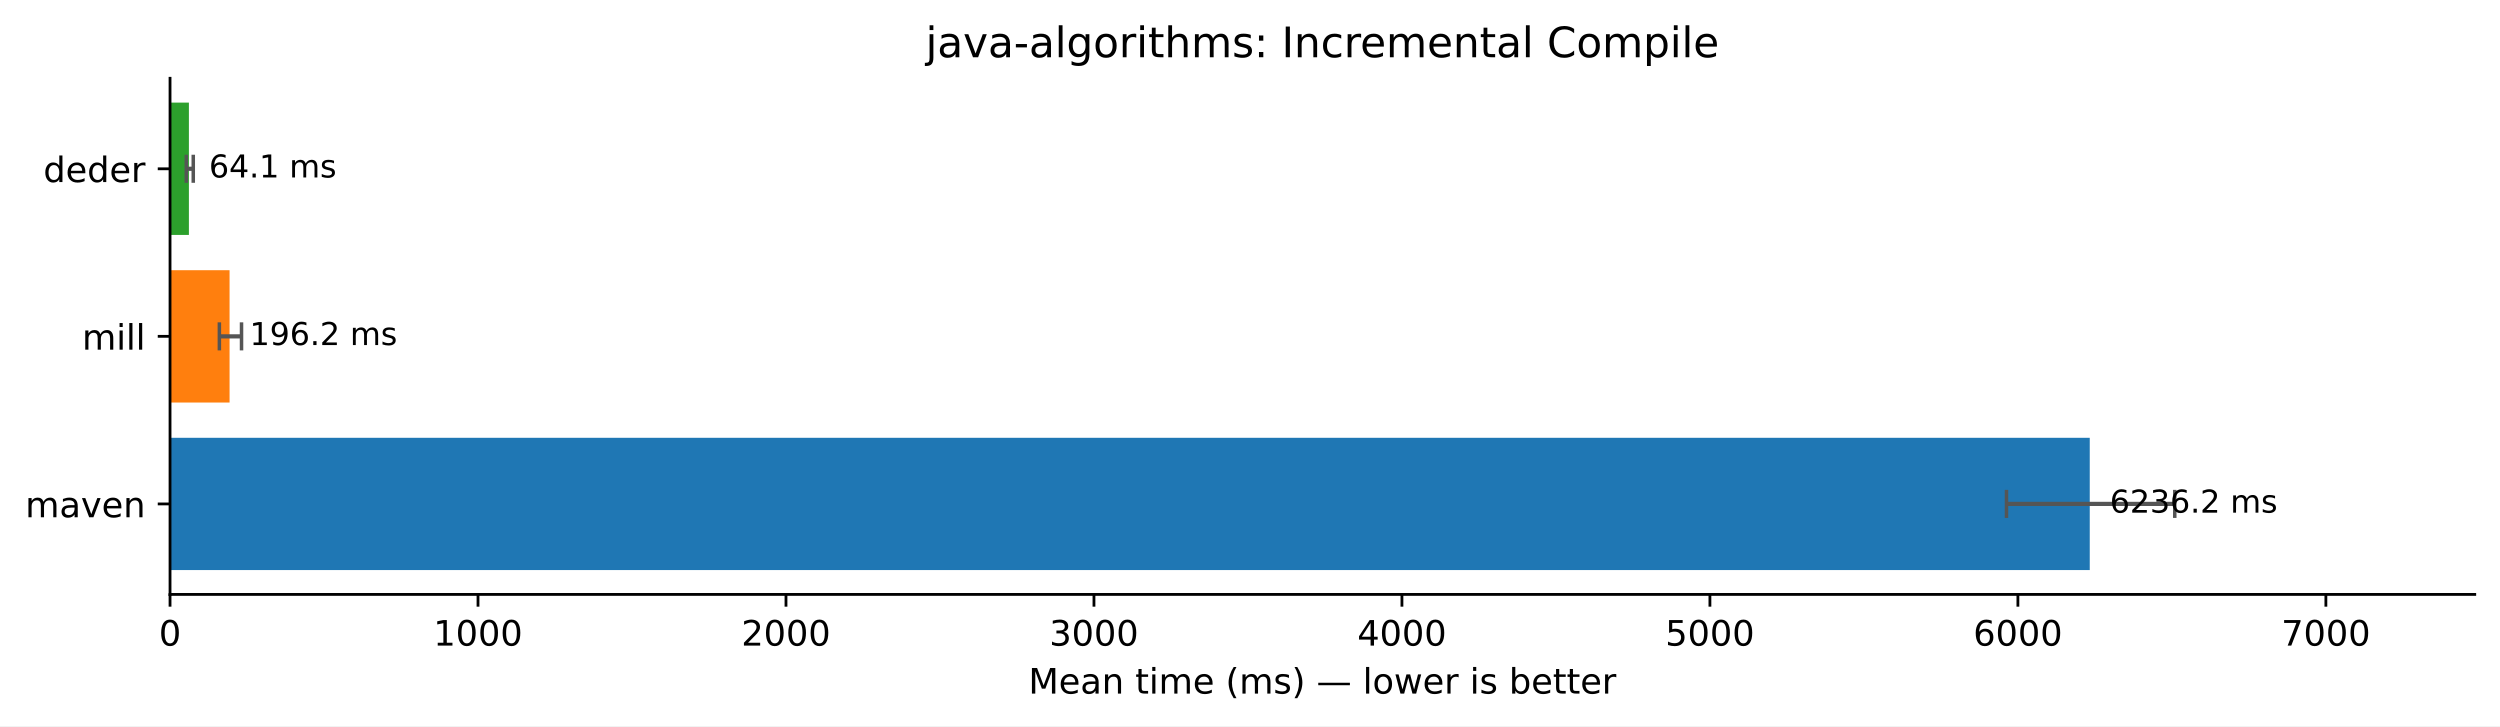
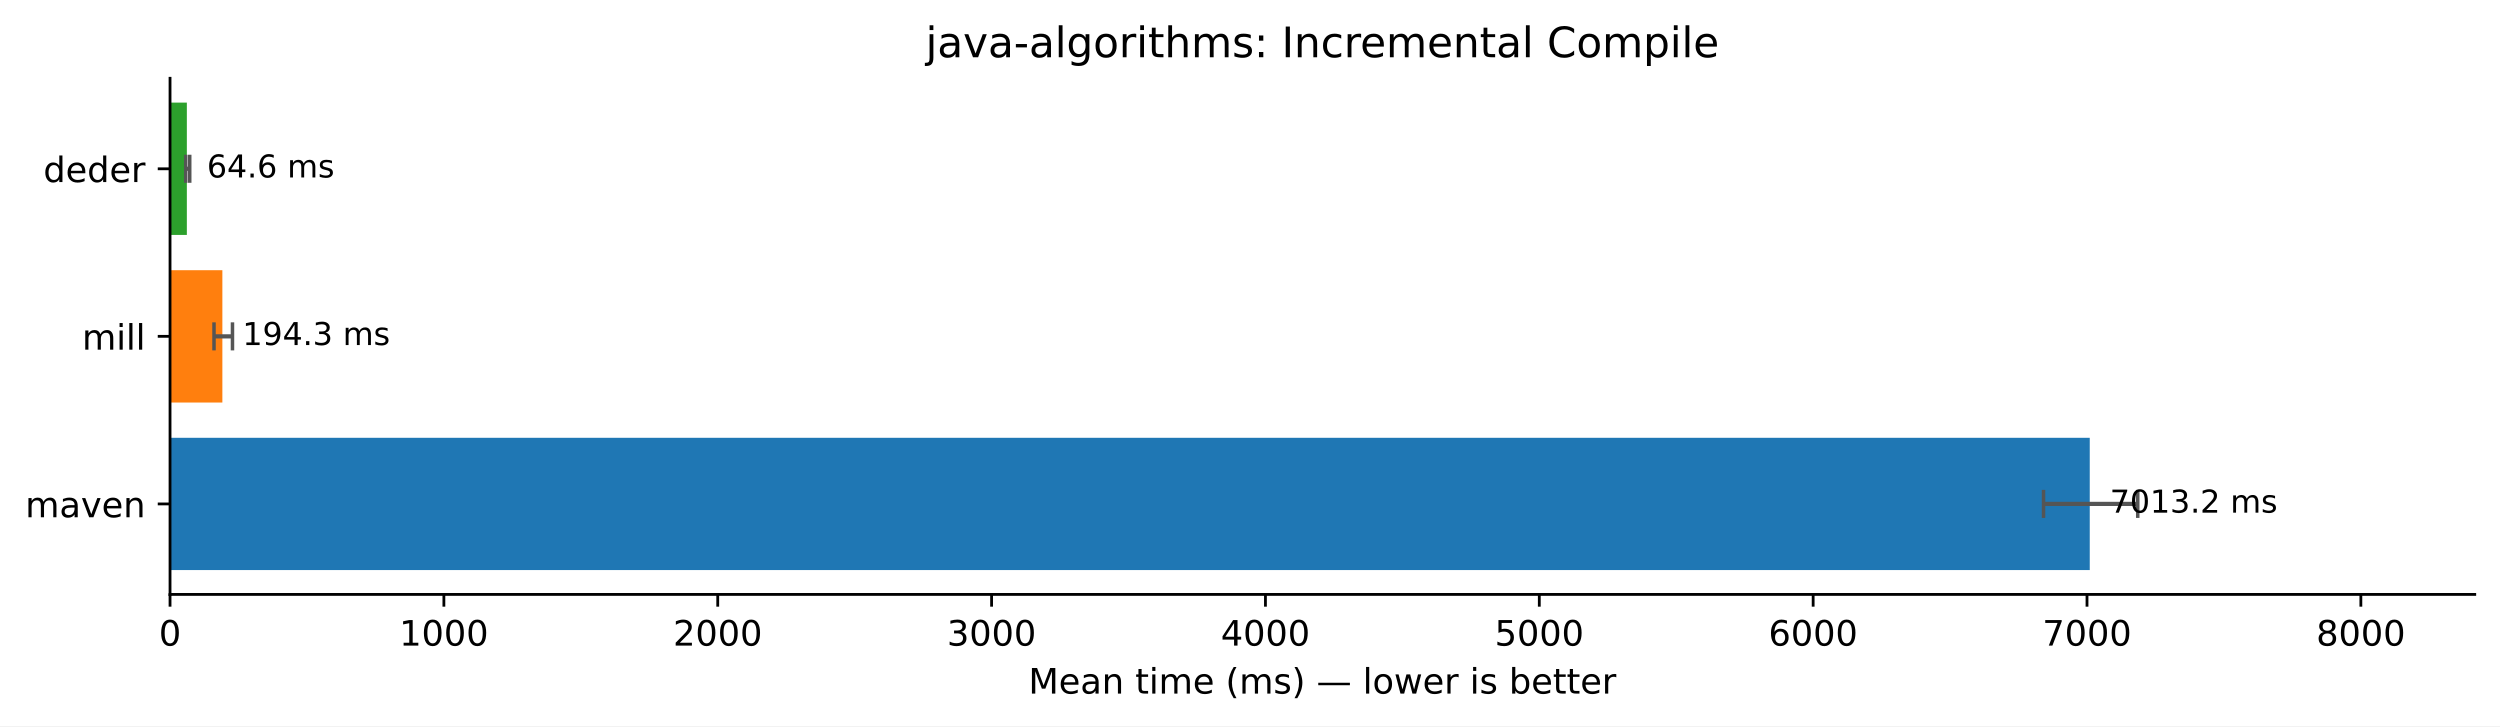
<svg xmlns="http://www.w3.org/2000/svg" xmlns:xlink="http://www.w3.org/1999/xlink" width="712.788pt" height="207.034pt" viewBox="0 0 712.788 207.034" version="1.1">
  <defs>
    <style type="text/css">*{stroke-linejoin: round; stroke-linecap: butt}</style>
  </defs>
  <g id="figure_1">
    <g id="patch_1">
      <path d="M 0 207.034  L 712.788 207.034  L 712.788 0  L 0 0  z " style="fill: #ffffff" />
    </g>
    <g id="axes_1">
      <g id="patch_2">
        <path d="M 48.478 169.478  L 705.588 169.478  L 705.588 22.318  L 48.478 22.318  z " style="fill: #ffffff" />
      </g>
      <g id="patch_3">
-         <path d="M 48.478 162.789  L 596.07 162.789  L 596.07 124.566  L 48.478 124.566  z " clip-path="url(#pac83e98248)" style="fill: #1f77b4; stroke: #ffffff; stroke-width: 0.5; stroke-linejoin: miter" />
+         <path d="M 48.478 162.789  L 596.07 162.789  L 596.07 124.566  L 48.478 124.566  z " clip-path="url(#pad71539d22)" style="fill: #1f77b4; stroke: #ffffff; stroke-width: 0.5; stroke-linejoin: miter" />
      </g>
      <g id="patch_4">
-         <path d="M 48.478 115.01  L 65.703 115.01  L 65.703 76.786  L 48.478 76.786  z " clip-path="url(#pac83e98248)" style="fill: #ff7f0e; stroke: #ffffff; stroke-width: 0.5; stroke-linejoin: miter" />
+         <path d="M 48.478 115.01  L 63.65 115.01  L 63.65 76.786  L 48.478 76.786  z " clip-path="url(#pad71539d22)" style="fill: #ff7f0e; stroke: #ffffff; stroke-width: 0.5; stroke-linejoin: miter" />
      </g>
      <g id="patch_5">
-         <path d="M 48.478 67.231  L 54.108 67.231  L 54.108 29.007  L 48.478 29.007  z " clip-path="url(#pac83e98248)" style="fill: #2ca02c; stroke: #ffffff; stroke-width: 0.5; stroke-linejoin: miter" />
+         <path d="M 48.478 67.231  L 53.525 67.231  L 53.525 29.007  L 48.478 29.007  z " clip-path="url(#pad71539d22)" style="fill: #2ca02c; stroke: #ffffff; stroke-width: 0.5; stroke-linejoin: miter" />
      </g>
      <g id="matplotlib.axis_1">
        <g id="xtick_1">
          <g id="line2d_1">
            <defs>
-               <path id="m8213fb0603" d="M 0 0  L 0 3.5  " style="stroke: #000000; stroke-width: 0.8" />
+               <path id="m8b08ddbd44" d="M 0 0  L 0 3.5  " style="stroke: #000000; stroke-width: 0.8" />
            </defs>
            <g>
-               <use xlink:href="#m8213fb0603" x="48.478" y="169.478" style="stroke: #000000; stroke-width: 0.8" />
+               <use xlink:href="#m8b08ddbd44" x="48.478" y="169.478" style="stroke: #000000; stroke-width: 0.8" />
            </g>
          </g>
          <g id="text_1">
            <g transform="translate(45.29688 184.0766) scale(0.1 -0.1)">
              <defs>
                <path id="DejaVuSans-30" d="M 2034 4250  Q 1547 4250 1301 3770  Q 1056 3291 1056 2328  Q 1056 1369 1301 889  Q 1547 409 2034 409  Q 2525 409 2770 889  Q 3016 1369 3016 2328  Q 3016 3291 2770 3770  Q 2525 4250 2034 4250  z M 2034 4750  Q 2819 4750 3233 4129  Q 3647 3509 3647 2328  Q 3647 1150 3233 529  Q 2819 -91 2034 -91  Q 1250 -91 836 529  Q 422 1150 422 2328  Q 422 3509 836 4129  Q 1250 4750 2034 4750  z " transform="scale(0.015625)" />
              </defs>
              <use xlink:href="#DejaVuSans-30" />
            </g>
          </g>
        </g>
        <g id="xtick_2">
          <g id="line2d_2">
            <g>
-               <use xlink:href="#m8213fb0603" x="136.287" y="169.478" style="stroke: #000000; stroke-width: 0.8" />
+               <use xlink:href="#m8b08ddbd44" x="126.558" y="169.478" style="stroke: #000000; stroke-width: 0.8" />
            </g>
          </g>
          <g id="text_2">
-             <g transform="translate(123.5623 184.0766) scale(0.1 -0.1)">
+             <g transform="translate(113.8329 184.0766) scale(0.1 -0.1)">
              <defs>
                <path id="DejaVuSans-31" d="M 794 531  L 1825 531  L 1825 4091  L 703 3866  L 703 4441  L 1819 4666  L 2450 4666  L 2450 531  L 3481 531  L 3481 0  L 794 0  L 794 531  z " transform="scale(0.015625)" />
              </defs>
              <use xlink:href="#DejaVuSans-31" />
              <use xlink:href="#DejaVuSans-30" transform="translate(63.62305 0)" />
              <use xlink:href="#DejaVuSans-30" transform="translate(127.2461 0)" />
              <use xlink:href="#DejaVuSans-30" transform="translate(190.8691 0)" />
            </g>
          </g>
        </g>
        <g id="xtick_3">
          <g id="line2d_3">
            <g>
-               <use xlink:href="#m8213fb0603" x="224.096" y="169.478" style="stroke: #000000; stroke-width: 0.8" />
+               <use xlink:href="#m8b08ddbd44" x="204.638" y="169.478" style="stroke: #000000; stroke-width: 0.8" />
            </g>
          </g>
          <g id="text_3">
-             <g transform="translate(211.3715 184.0766) scale(0.1 -0.1)">
+             <g transform="translate(191.9127 184.0766) scale(0.1 -0.1)">
              <defs>
                <path id="DejaVuSans-32" d="M 1228 531  L 3431 531  L 3431 0  L 469 0  L 469 531  Q 828 903 1448 1529  Q 2069 2156 2228 2338  Q 2531 2678 2651 2914  Q 2772 3150 2772 3378  Q 2772 3750 2511 3984  Q 2250 4219 1831 4219  Q 1534 4219 1204 4116  Q 875 4013 500 3803  L 500 4441  Q 881 4594 1212 4672  Q 1544 4750 1819 4750  Q 2544 4750 2975 4387  Q 3406 4025 3406 3419  Q 3406 3131 3298 2873  Q 3191 2616 2906 2266  Q 2828 2175 2409 1742  Q 1991 1309 1228 531  z " transform="scale(0.015625)" />
              </defs>
              <use xlink:href="#DejaVuSans-32" />
              <use xlink:href="#DejaVuSans-30" transform="translate(63.62305 0)" />
              <use xlink:href="#DejaVuSans-30" transform="translate(127.2461 0)" />
              <use xlink:href="#DejaVuSans-30" transform="translate(190.8691 0)" />
            </g>
          </g>
        </g>
        <g id="xtick_4">
          <g id="line2d_4">
            <g>
-               <use xlink:href="#m8213fb0603" x="311.906" y="169.478" style="stroke: #000000; stroke-width: 0.8" />
+               <use xlink:href="#m8b08ddbd44" x="282.717" y="169.478" style="stroke: #000000; stroke-width: 0.8" />
            </g>
          </g>
          <g id="text_4">
-             <g transform="translate(299.1807 184.0766) scale(0.1 -0.1)">
+             <g transform="translate(269.9924 184.0766) scale(0.1 -0.1)">
              <defs>
                <path id="DejaVuSans-33" d="M 2597 2516  Q 3050 2419 3304 2112  Q 3559 1806 3559 1356  Q 3559 666 3084 287  Q 2609 -91 1734 -91  Q 1441 -91 1130 -33  Q 819 25 488 141  L 488 750  Q 750 597 1062 519  Q 1375 441 1716 441  Q 2309 441 2620 675  Q 2931 909 2931 1356  Q 2931 1769 2642 2001  Q 2353 2234 1838 2234  L 1294 2234  L 1294 2753  L 1863 2753  Q 2328 2753 2575 2939  Q 2822 3125 2822 3475  Q 2822 3834 2567 4026  Q 2313 4219 1838 4219  Q 1578 4219 1281 4162  Q 984 4106 628 3988  L 628 4550  Q 988 4650 1302 4700  Q 1616 4750 1894 4750  Q 2613 4750 3031 4423  Q 3450 4097 3450 3541  Q 3450 3153 3228 2886  Q 3006 2619 2597 2516  z " transform="scale(0.015625)" />
              </defs>
              <use xlink:href="#DejaVuSans-33" />
              <use xlink:href="#DejaVuSans-30" transform="translate(63.62305 0)" />
              <use xlink:href="#DejaVuSans-30" transform="translate(127.2461 0)" />
              <use xlink:href="#DejaVuSans-30" transform="translate(190.8691 0)" />
            </g>
          </g>
        </g>
        <g id="xtick_5">
          <g id="line2d_5">
            <g>
-               <use xlink:href="#m8213fb0603" x="399.715" y="169.478" style="stroke: #000000; stroke-width: 0.8" />
+               <use xlink:href="#m8b08ddbd44" x="360.797" y="169.478" style="stroke: #000000; stroke-width: 0.8" />
            </g>
          </g>
          <g id="text_5">
-             <g transform="translate(386.9899 184.0766) scale(0.1 -0.1)">
+             <g transform="translate(348.0722 184.0766) scale(0.1 -0.1)">
              <defs>
                <path id="DejaVuSans-34" d="M 2419 4116  L 825 1625  L 2419 1625  L 2419 4116  z M 2253 4666  L 3047 4666  L 3047 1625  L 3713 1625  L 3713 1100  L 3047 1100  L 3047 0  L 2419 0  L 2419 1100  L 313 1100  L 313 1709  L 2253 4666  z " transform="scale(0.015625)" />
              </defs>
              <use xlink:href="#DejaVuSans-34" />
              <use xlink:href="#DejaVuSans-30" transform="translate(63.62305 0)" />
              <use xlink:href="#DejaVuSans-30" transform="translate(127.2461 0)" />
              <use xlink:href="#DejaVuSans-30" transform="translate(190.8691 0)" />
            </g>
          </g>
        </g>
        <g id="xtick_6">
          <g id="line2d_6">
            <g>
-               <use xlink:href="#m8213fb0603" x="487.524" y="169.478" style="stroke: #000000; stroke-width: 0.8" />
+               <use xlink:href="#m8b08ddbd44" x="438.877" y="169.478" style="stroke: #000000; stroke-width: 0.8" />
            </g>
          </g>
          <g id="text_6">
-             <g transform="translate(474.7991 184.0766) scale(0.1 -0.1)">
+             <g transform="translate(426.152 184.0766) scale(0.1 -0.1)">
              <defs>
                <path id="DejaVuSans-35" d="M 691 4666  L 3169 4666  L 3169 4134  L 1269 4134  L 1269 2991  Q 1406 3038 1543 3061  Q 1681 3084 1819 3084  Q 2600 3084 3056 2656  Q 3513 2228 3513 1497  Q 3513 744 3044 326  Q 2575 -91 1722 -91  Q 1428 -91 1123 -41  Q 819 9 494 109  L 494 744  Q 775 591 1075 516  Q 1375 441 1709 441  Q 2250 441 2565 725  Q 2881 1009 2881 1497  Q 2881 1984 2565 2268  Q 2250 2553 1709 2553  Q 1456 2553 1204 2497  Q 953 2441 691 2322  L 691 4666  z " transform="scale(0.015625)" />
              </defs>
              <use xlink:href="#DejaVuSans-35" />
              <use xlink:href="#DejaVuSans-30" transform="translate(63.62305 0)" />
              <use xlink:href="#DejaVuSans-30" transform="translate(127.2461 0)" />
              <use xlink:href="#DejaVuSans-30" transform="translate(190.8691 0)" />
            </g>
          </g>
        </g>
        <g id="xtick_7">
          <g id="line2d_7">
            <g>
-               <use xlink:href="#m8213fb0603" x="575.333" y="169.478" style="stroke: #000000; stroke-width: 0.8" />
+               <use xlink:href="#m8b08ddbd44" x="516.957" y="169.478" style="stroke: #000000; stroke-width: 0.8" />
            </g>
          </g>
          <g id="text_7">
-             <g transform="translate(562.6082 184.0766) scale(0.1 -0.1)">
+             <g transform="translate(504.2317 184.0766) scale(0.1 -0.1)">
              <defs>
                <path id="DejaVuSans-36" d="M 2113 2584  Q 1688 2584 1439 2293  Q 1191 2003 1191 1497  Q 1191 994 1439 701  Q 1688 409 2113 409  Q 2538 409 2786 701  Q 3034 994 3034 1497  Q 3034 2003 2786 2293  Q 2538 2584 2113 2584  z M 3366 4563  L 3366 3988  Q 3128 4100 2886 4159  Q 2644 4219 2406 4219  Q 1781 4219 1451 3797  Q 1122 3375 1075 2522  Q 1259 2794 1537 2939  Q 1816 3084 2150 3084  Q 2853 3084 3261 2657  Q 3669 2231 3669 1497  Q 3669 778 3244 343  Q 2819 -91 2113 -91  Q 1303 -91 875 529  Q 447 1150 447 2328  Q 447 3434 972 4092  Q 1497 4750 2381 4750  Q 2619 4750 2861 4703  Q 3103 4656 3366 4563  z " transform="scale(0.015625)" />
              </defs>
              <use xlink:href="#DejaVuSans-36" />
              <use xlink:href="#DejaVuSans-30" transform="translate(63.62305 0)" />
              <use xlink:href="#DejaVuSans-30" transform="translate(127.2461 0)" />
              <use xlink:href="#DejaVuSans-30" transform="translate(190.8691 0)" />
            </g>
          </g>
        </g>
        <g id="xtick_8">
          <g id="line2d_8">
            <g>
-               <use xlink:href="#m8213fb0603" x="663.142" y="169.478" style="stroke: #000000; stroke-width: 0.8" />
+               <use xlink:href="#m8b08ddbd44" x="595.036" y="169.478" style="stroke: #000000; stroke-width: 0.8" />
            </g>
          </g>
          <g id="text_8">
-             <g transform="translate(650.4174 184.0766) scale(0.1 -0.1)">
+             <g transform="translate(582.3115 184.0766) scale(0.1 -0.1)">
              <defs>
                <path id="DejaVuSans-37" d="M 525 4666  L 3525 4666  L 3525 4397  L 1831 0  L 1172 0  L 2766 4134  L 525 4134  L 525 4666  z " transform="scale(0.015625)" />
              </defs>
              <use xlink:href="#DejaVuSans-37" />
              <use xlink:href="#DejaVuSans-30" transform="translate(63.62305 0)" />
              <use xlink:href="#DejaVuSans-30" transform="translate(127.2461 0)" />
              <use xlink:href="#DejaVuSans-30" transform="translate(190.8691 0)" />
            </g>
          </g>
        </g>
-         <g id="text_9">
+         <g id="xtick_9">
+           <g id="line2d_9">
+             <g>
+               <use xlink:href="#m8b08ddbd44" x="673.116" y="169.478" style="stroke: #000000; stroke-width: 0.8" />
+             </g>
+           </g>
+           <g id="text_9">
+             <g transform="translate(660.3913 184.0766) scale(0.1 -0.1)">
+               <defs>
+                 <path id="DejaVuSans-38" d="M 2034 2216  Q 1584 2216 1326 1975  Q 1069 1734 1069 1313  Q 1069 891 1326 650  Q 1584 409 2034 409  Q 2484 409 2743 651  Q 3003 894 3003 1313  Q 3003 1734 2745 1975  Q 2488 2216 2034 2216  z M 1403 2484  Q 997 2584 770 2862  Q 544 3141 544 3541  Q 544 4100 942 4425  Q 1341 4750 2034 4750  Q 2731 4750 3128 4425  Q 3525 4100 3525 3541  Q 3525 3141 3298 2862  Q 3072 2584 2669 2484  Q 3125 2378 3379 2068  Q 3634 1759 3634 1313  Q 3634 634 3220 271  Q 2806 -91 2034 -91  Q 1263 -91 848 271  Q 434 634 434 1313  Q 434 1759 690 2068  Q 947 2378 1403 2484  z M 1172 3481  Q 1172 3119 1398 2916  Q 1625 2713 2034 2713  Q 2441 2713 2670 2916  Q 2900 3119 2900 3481  Q 2900 3844 2670 4047  Q 2441 4250 2034 4250  Q 1625 4250 1398 4047  Q 1172 3844 1172 3481  z " transform="scale(0.015625)" />
+               </defs>
+               <use xlink:href="#DejaVuSans-38" />
+               <use xlink:href="#DejaVuSans-30" transform="translate(63.62305 0)" />
+               <use xlink:href="#DejaVuSans-30" transform="translate(127.2461 0)" />
+               <use xlink:href="#DejaVuSans-30" transform="translate(190.8691 0)" />
+             </g>
+           </g>
+         </g>
+         <g id="text_10">
          <g transform="translate(293.2362 197.7547) scale(0.1 -0.1)">
            <defs>
              <path id="DejaVuSans-4d" d="M 628 4666  L 1569 4666  L 2759 1491  L 3956 4666  L 4897 4666  L 4897 0  L 4281 0  L 4281 4097  L 3078 897  L 2444 897  L 1241 4097  L 1241 0  L 628 0  L 628 4666  z " transform="scale(0.015625)" />
              <path id="DejaVuSans-65" d="M 3597 1894  L 3597 1613  L 953 1613  Q 991 1019 1311 708  Q 1631 397 2203 397  Q 2534 397 2845 478  Q 3156 559 3463 722  L 3463 178  Q 3153 47 2828 -22  Q 2503 -91 2169 -91  Q 1331 -91 842 396  Q 353 884 353 1716  Q 353 2575 817 3079  Q 1281 3584 2069 3584  Q 2775 3584 3186 3129  Q 3597 2675 3597 1894  z M 3022 2063  Q 3016 2534 2758 2815  Q 2500 3097 2075 3097  Q 1594 3097 1305 2825  Q 1016 2553 972 2059  L 3022 2063  z " transform="scale(0.015625)" />
              <path id="DejaVuSans-61" d="M 2194 1759  Q 1497 1759 1228 1600  Q 959 1441 959 1056  Q 959 750 1161 570  Q 1363 391 1709 391  Q 2188 391 2477 730  Q 2766 1069 2766 1631  L 2766 1759  L 2194 1759  z M 3341 1997  L 3341 0  L 2766 0  L 2766 531  Q 2569 213 2275 61  Q 1981 -91 1556 -91  Q 1019 -91 701 211  Q 384 513 384 1019  Q 384 1609 779 1909  Q 1175 2209 1959 2209  L 2766 2209  L 2766 2266  Q 2766 2663 2505 2880  Q 2244 3097 1772 3097  Q 1472 3097 1187 3025  Q 903 2953 641 2809  L 641 3341  Q 956 3463 1253 3523  Q 1550 3584 1831 3584  Q 2591 3584 2966 3190  Q 3341 2797 3341 1997  z " transform="scale(0.015625)" />
              <path id="DejaVuSans-6e" d="M 3513 2113  L 3513 0  L 2938 0  L 2938 2094  Q 2938 2591 2744 2837  Q 2550 3084 2163 3084  Q 1697 3084 1428 2787  Q 1159 2491 1159 1978  L 1159 0  L 581 0  L 581 3500  L 1159 3500  L 1159 2956  Q 1366 3272 1645 3428  Q 1925 3584 2291 3584  Q 2894 3584 3203 3211  Q 3513 2838 3513 2113  z " transform="scale(0.015625)" />
              <path id="DejaVuSans-20" transform="scale(0.015625)" />
              <path id="DejaVuSans-74" d="M 1172 4494  L 1172 3500  L 2356 3500  L 2356 3053  L 1172 3053  L 1172 1153  Q 1172 725 1289 603  Q 1406 481 1766 481  L 2356 481  L 2356 0  L 1766 0  Q 1100 0 847 248  Q 594 497 594 1153  L 594 3053  L 172 3053  L 172 3500  L 594 3500  L 594 4494  L 1172 4494  z " transform="scale(0.015625)" />
              <path id="DejaVuSans-69" d="M 603 3500  L 1178 3500  L 1178 0  L 603 0  L 603 3500  z M 603 4863  L 1178 4863  L 1178 4134  L 603 4134  L 603 4863  z " transform="scale(0.015625)" />
              <path id="DejaVuSans-6d" d="M 3328 2828  Q 3544 3216 3844 3400  Q 4144 3584 4550 3584  Q 5097 3584 5394 3201  Q 5691 2819 5691 2113  L 5691 0  L 5113 0  L 5113 2094  Q 5113 2597 4934 2840  Q 4756 3084 4391 3084  Q 3944 3084 3684 2787  Q 3425 2491 3425 1978  L 3425 0  L 2847 0  L 2847 2094  Q 2847 2600 2669 2842  Q 2491 3084 2119 3084  Q 1678 3084 1418 2786  Q 1159 2488 1159 1978  L 1159 0  L 581 0  L 581 3500  L 1159 3500  L 1159 2956  Q 1356 3278 1631 3431  Q 1906 3584 2284 3584  Q 2666 3584 2933 3390  Q 3200 3197 3328 2828  z " transform="scale(0.015625)" />
              <path id="DejaVuSans-28" d="M 1984 4856  Q 1566 4138 1362 3434  Q 1159 2731 1159 2009  Q 1159 1288 1364 580  Q 1569 -128 1984 -844  L 1484 -844  Q 1016 -109 783 600  Q 550 1309 550 2009  Q 550 2706 781 3412  Q 1013 4119 1484 4856  L 1984 4856  z " transform="scale(0.015625)" />
              <path id="DejaVuSans-73" d="M 2834 3397  L 2834 2853  Q 2591 2978 2328 3040  Q 2066 3103 1784 3103  Q 1356 3103 1142 2972  Q 928 2841 928 2578  Q 928 2378 1081 2264  Q 1234 2150 1697 2047  L 1894 2003  Q 2506 1872 2764 1633  Q 3022 1394 3022 966  Q 3022 478 2636 193  Q 2250 -91 1575 -91  Q 1294 -91 989 -36  Q 684 19 347 128  L 347 722  Q 666 556 975 473  Q 1284 391 1588 391  Q 1994 391 2212 530  Q 2431 669 2431 922  Q 2431 1156 2273 1281  Q 2116 1406 1581 1522  L 1381 1569  Q 847 1681 609 1914  Q 372 2147 372 2553  Q 372 3047 722 3315  Q 1072 3584 1716 3584  Q 2034 3584 2315 3537  Q 2597 3491 2834 3397  z " transform="scale(0.015625)" />
              <path id="DejaVuSans-29" d="M 513 4856  L 1013 4856  Q 1481 4119 1714 3412  Q 1947 2706 1947 2009  Q 1947 1309 1714 600  Q 1481 -109 1013 -844  L 513 -844  Q 928 -128 1133 580  Q 1338 1288 1338 2009  Q 1338 2731 1133 3434  Q 928 4138 513 4856  z " transform="scale(0.015625)" />
              <path id="DejaVuSans-2014" d="M 313 1978  L 6088 1978  L 6088 1528  L 313 1528  L 313 1978  z " transform="scale(0.015625)" />
              <path id="DejaVuSans-6c" d="M 603 4863  L 1178 4863  L 1178 0  L 603 0  L 603 4863  z " transform="scale(0.015625)" />
              <path id="DejaVuSans-6f" d="M 1959 3097  Q 1497 3097 1228 2736  Q 959 2375 959 1747  Q 959 1119 1226 758  Q 1494 397 1959 397  Q 2419 397 2687 759  Q 2956 1122 2956 1747  Q 2956 2369 2687 2733  Q 2419 3097 1959 3097  z M 1959 3584  Q 2709 3584 3137 3096  Q 3566 2609 3566 1747  Q 3566 888 3137 398  Q 2709 -91 1959 -91  Q 1206 -91 779 398  Q 353 888 353 1747  Q 353 2609 779 3096  Q 1206 3584 1959 3584  z " transform="scale(0.015625)" />
              <path id="DejaVuSans-77" d="M 269 3500  L 844 3500  L 1563 769  L 2278 3500  L 2956 3500  L 3675 769  L 4391 3500  L 4966 3500  L 4050 0  L 3372 0  L 2619 2869  L 1863 0  L 1184 0  L 269 3500  z " transform="scale(0.015625)" />
              <path id="DejaVuSans-72" d="M 2631 2963  Q 2534 3019 2420 3045  Q 2306 3072 2169 3072  Q 1681 3072 1420 2755  Q 1159 2438 1159 1844  L 1159 0  L 581 0  L 581 3500  L 1159 3500  L 1159 2956  Q 1341 3275 1631 3429  Q 1922 3584 2338 3584  Q 2397 3584 2469 3576  Q 2541 3569 2628 3553  L 2631 2963  z " transform="scale(0.015625)" />
              <path id="DejaVuSans-62" d="M 3116 1747  Q 3116 2381 2855 2742  Q 2594 3103 2138 3103  Q 1681 3103 1420 2742  Q 1159 2381 1159 1747  Q 1159 1113 1420 752  Q 1681 391 2138 391  Q 2594 391 2855 752  Q 3116 1113 3116 1747  z M 1159 2969  Q 1341 3281 1617 3432  Q 1894 3584 2278 3584  Q 2916 3584 3314 3078  Q 3713 2572 3713 1747  Q 3713 922 3314 415  Q 2916 -91 2278 -91  Q 1894 -91 1617 61  Q 1341 213 1159 525  L 1159 0  L 581 0  L 581 4863  L 1159 4863  L 1159 2969  z " transform="scale(0.015625)" />
            </defs>
            <use xlink:href="#DejaVuSans-4d" />
            <use xlink:href="#DejaVuSans-65" transform="translate(86.2793 0)" />
            <use xlink:href="#DejaVuSans-61" transform="translate(147.8027 0)" />
            <use xlink:href="#DejaVuSans-6e" transform="translate(209.082 0)" />
            <use xlink:href="#DejaVuSans-20" transform="translate(272.4609 0)" />
            <use xlink:href="#DejaVuSans-74" transform="translate(304.248 0)" />
            <use xlink:href="#DejaVuSans-69" transform="translate(343.457 0)" />
            <use xlink:href="#DejaVuSans-6d" transform="translate(371.2402 0)" />
            <use xlink:href="#DejaVuSans-65" transform="translate(468.6523 0)" />
            <use xlink:href="#DejaVuSans-20" transform="translate(530.1758 0)" />
            <use xlink:href="#DejaVuSans-28" transform="translate(561.9629 0)" />
            <use xlink:href="#DejaVuSans-6d" transform="translate(600.9766 0)" />
            <use xlink:href="#DejaVuSans-73" transform="translate(698.3887 0)" />
            <use xlink:href="#DejaVuSans-29" transform="translate(750.4883 0)" />
            <use xlink:href="#DejaVuSans-20" transform="translate(789.502 0)" />
            <use xlink:href="#DejaVuSans-2014" transform="translate(821.2891 0)" />
            <use xlink:href="#DejaVuSans-20" transform="translate(921.2891 0)" />
            <use xlink:href="#DejaVuSans-6c" transform="translate(953.0762 0)" />
            <use xlink:href="#DejaVuSans-6f" transform="translate(980.8594 0)" />
            <use xlink:href="#DejaVuSans-77" transform="translate(1042.041 0)" />
            <use xlink:href="#DejaVuSans-65" transform="translate(1123.828 0)" />
            <use xlink:href="#DejaVuSans-72" transform="translate(1185.352 0)" />
            <use xlink:href="#DejaVuSans-20" transform="translate(1226.465 0)" />
            <use xlink:href="#DejaVuSans-69" transform="translate(1258.252 0)" />
            <use xlink:href="#DejaVuSans-73" transform="translate(1286.035 0)" />
            <use xlink:href="#DejaVuSans-20" transform="translate(1338.135 0)" />
            <use xlink:href="#DejaVuSans-62" transform="translate(1369.922 0)" />
            <use xlink:href="#DejaVuSans-65" transform="translate(1433.398 0)" />
            <use xlink:href="#DejaVuSans-74" transform="translate(1494.922 0)" />
            <use xlink:href="#DejaVuSans-74" transform="translate(1534.131 0)" />
            <use xlink:href="#DejaVuSans-65" transform="translate(1573.34 0)" />
            <use xlink:href="#DejaVuSans-72" transform="translate(1634.863 0)" />
          </g>
        </g>
      </g>
      <g id="matplotlib.axis_2">
        <g id="ytick_1">
-           <g id="line2d_9">
+           <g id="line2d_10">
            <defs>
-               <path id="mc5c1a34828" d="M 0 0  L -3.5 0  " style="stroke: #000000; stroke-width: 0.8" />
+               <path id="m2e124b69b0" d="M 0 0  L -3.5 0  " style="stroke: #000000; stroke-width: 0.8" />
            </defs>
            <g>
-               <use xlink:href="#mc5c1a34828" x="48.478" y="143.677" style="stroke: #000000; stroke-width: 0.8" />
-             </g>
-           </g>
-           <g id="text_10">
+               <use xlink:href="#m2e124b69b0" x="48.478" y="143.677" style="stroke: #000000; stroke-width: 0.8" />
+             </g>
+           </g>
+           <g id="text_11">
            <g transform="translate(7.2 147.4766) scale(0.1 -0.1)">
              <defs>
                <path id="DejaVuSans-76" d="M 191 3500  L 800 3500  L 1894 563  L 2988 3500  L 3597 3500  L 2284 0  L 1503 0  L 191 3500  z " transform="scale(0.015625)" />
              </defs>
              <use xlink:href="#DejaVuSans-6d" />
              <use xlink:href="#DejaVuSans-61" transform="translate(97.41211 0)" />
              <use xlink:href="#DejaVuSans-76" transform="translate(158.6914 0)" />
              <use xlink:href="#DejaVuSans-65" transform="translate(217.8711 0)" />
              <use xlink:href="#DejaVuSans-6e" transform="translate(279.3945 0)" />
            </g>
          </g>
        </g>
        <g id="ytick_2">
-           <g id="line2d_10">
-             <g>
-               <use xlink:href="#mc5c1a34828" x="48.478" y="95.898" style="stroke: #000000; stroke-width: 0.8" />
-             </g>
-           </g>
-           <g id="text_11">
+           <g id="line2d_11">
+             <g>
+               <use xlink:href="#m2e124b69b0" x="48.478" y="95.898" style="stroke: #000000; stroke-width: 0.8" />
+             </g>
+           </g>
+           <g id="text_12">
            <g transform="translate(23.40312 99.69734) scale(0.1 -0.1)">
              <use xlink:href="#DejaVuSans-6d" />
              <use xlink:href="#DejaVuSans-69" transform="translate(97.41211 0)" />
              <use xlink:href="#DejaVuSans-6c" transform="translate(125.1953 0)" />
              <use xlink:href="#DejaVuSans-6c" transform="translate(152.9785 0)" />
            </g>
          </g>
        </g>
        <g id="ytick_3">
-           <g id="line2d_11">
-             <g>
-               <use xlink:href="#mc5c1a34828" x="48.478" y="48.119" style="stroke: #000000; stroke-width: 0.8" />
-             </g>
-           </g>
-           <g id="text_12">
+           <g id="line2d_12">
+             <g>
+               <use xlink:href="#m2e124b69b0" x="48.478" y="48.119" style="stroke: #000000; stroke-width: 0.8" />
+             </g>
+           </g>
+           <g id="text_13">
            <g transform="translate(12.36406 51.91812) scale(0.1 -0.1)">
              <defs>
                <path id="DejaVuSans-64" d="M 2906 2969  L 2906 4863  L 3481 4863  L 3481 0  L 2906 0  L 2906 525  Q 2725 213 2448 61  Q 2172 -91 1784 -91  Q 1150 -91 751 415  Q 353 922 353 1747  Q 353 2572 751 3078  Q 1150 3584 1784 3584  Q 2172 3584 2448 3432  Q 2725 3281 2906 2969  z M 947 1747  Q 947 1113 1208 752  Q 1469 391 1925 391  Q 2381 391 2643 752  Q 2906 1113 2906 1747  Q 2906 2381 2643 2742  Q 2381 3103 1925 3103  Q 1469 3103 1208 2742  Q 947 2381 947 1747  z " transform="scale(0.015625)" />
              </defs>
              <use xlink:href="#DejaVuSans-64" />
              <use xlink:href="#DejaVuSans-65" transform="translate(63.47656 0)" />
              <use xlink:href="#DejaVuSans-64" transform="translate(125 0)" />
              <use xlink:href="#DejaVuSans-65" transform="translate(188.4766 0)" />
              <use xlink:href="#DejaVuSans-72" transform="translate(250 0)" />
            </g>
          </g>
        </g>
      </g>
      <g id="LineCollection_1">
-         <path d="M 572.082 143.677  L 620.057 143.677  " clip-path="url(#pac83e98248)" style="fill: none; stroke: #555555; stroke-width: 1.2" />
-         <path d="M 62.545 95.898  L 68.861 95.898  " clip-path="url(#pac83e98248)" style="fill: none; stroke: #555555; stroke-width: 1.2" />
-         <path d="M 53.114 48.119  L 55.103 48.119  " clip-path="url(#pac83e98248)" style="fill: none; stroke: #555555; stroke-width: 1.2" />
-       </g>
-       <g id="line2d_12">
+         <path d="M 582.638 143.677  L 609.502 143.677  " clip-path="url(#pad71539d22)" style="fill: none; stroke: #555555; stroke-width: 1.2" />
+         <path d="M 61.016 95.898  L 66.283 95.898  " clip-path="url(#pad71539d22)" style="fill: none; stroke: #555555; stroke-width: 1.2" />
+         <path d="M 52.957 48.119  L 54.093 48.119  " clip-path="url(#pad71539d22)" style="fill: none; stroke: #555555; stroke-width: 1.2" />
+       </g>
+       <g id="line2d_13">
        <defs>
-           <path id="m90cc3d2e93" d="M 0 4  L 0 -4  " style="stroke: #555555" />
+           <path id="mf381b6d615" d="M 0 4  L 0 -4  " style="stroke: #555555" />
        </defs>
-         <g clip-path="url(#pac83e98248)">
-           <use xlink:href="#m90cc3d2e93" x="572.082" y="143.677" style="fill: #1f77b4; stroke: #555555" />
-           <use xlink:href="#m90cc3d2e93" x="62.545" y="95.898" style="fill: #1f77b4; stroke: #555555" />
-           <use xlink:href="#m90cc3d2e93" x="53.114" y="48.119" style="fill: #1f77b4; stroke: #555555" />
-         </g>
-       </g>
-       <g id="line2d_13">
-         <g clip-path="url(#pac83e98248)">
-           <use xlink:href="#m90cc3d2e93" x="620.057" y="143.677" style="fill: #1f77b4; stroke: #555555" />
-           <use xlink:href="#m90cc3d2e93" x="68.861" y="95.898" style="fill: #1f77b4; stroke: #555555" />
-           <use xlink:href="#m90cc3d2e93" x="55.103" y="48.119" style="fill: #1f77b4; stroke: #555555" />
+         <g clip-path="url(#pad71539d22)">
+           <use xlink:href="#mf381b6d615" x="582.638" y="143.677" style="fill: #1f77b4; stroke: #555555" />
+           <use xlink:href="#mf381b6d615" x="61.016" y="95.898" style="fill: #1f77b4; stroke: #555555" />
+           <use xlink:href="#mf381b6d615" x="52.957" y="48.119" style="fill: #1f77b4; stroke: #555555" />
+         </g>
+       </g>
+       <g id="line2d_14">
+         <g clip-path="url(#pad71539d22)">
+           <use xlink:href="#mf381b6d615" x="609.502" y="143.677" style="fill: #1f77b4; stroke: #555555" />
+           <use xlink:href="#mf381b6d615" x="66.283" y="95.898" style="fill: #1f77b4; stroke: #555555" />
+           <use xlink:href="#mf381b6d615" x="54.093" y="48.119" style="fill: #1f77b4; stroke: #555555" />
        </g>
      </g>
      <g id="patch_6">
        <path d="M 48.478 169.478  L 48.478 22.318  " style="fill: none; stroke: #000000; stroke-width: 0.8; stroke-linejoin: miter; stroke-linecap: square" />
      </g>
      <g id="patch_7">
        <path d="M 48.478 169.478  L 705.588 169.478  " style="fill: none; stroke: #000000; stroke-width: 0.8; stroke-linejoin: miter; stroke-linecap: square" />
      </g>
-       <g id="text_13">
+       <g id="text_14">
        <g transform="translate(601.5457 146.1608) scale(0.09 -0.09)">
          <defs>
            <path id="DejaVuSans-2e" d="M 684 794  L 1344 794  L 1344 0  L 684 0  L 684 794  z " transform="scale(0.015625)" />
          </defs>
-           <use xlink:href="#DejaVuSans-36" />
-           <use xlink:href="#DejaVuSans-32" transform="translate(63.62305 0)" />
-           <use xlink:href="#DejaVuSans-33" transform="translate(127.2461 0)" />
-           <use xlink:href="#DejaVuSans-36" transform="translate(190.8691 0)" />
+           <use xlink:href="#DejaVuSans-37" />
+           <use xlink:href="#DejaVuSans-30" transform="translate(63.62305 0)" />
+           <use xlink:href="#DejaVuSans-31" transform="translate(127.2461 0)" />
+           <use xlink:href="#DejaVuSans-33" transform="translate(190.8691 0)" />
          <use xlink:href="#DejaVuSans-2e" transform="translate(254.4922 0)" />
          <use xlink:href="#DejaVuSans-32" transform="translate(286.2793 0)" />
          <use xlink:href="#DejaVuSans-20" transform="translate(349.9023 0)" />
          <use xlink:href="#DejaVuSans-6d" transform="translate(381.6895 0)" />
          <use xlink:href="#DejaVuSans-73" transform="translate(479.1016 0)" />
        </g>
      </g>
-       <g id="text_14">
-         <g transform="translate(71.17872 98.38156) scale(0.09 -0.09)">
+       <g id="text_15">
+         <g transform="translate(69.12553 98.38156) scale(0.09 -0.09)">
          <defs>
            <path id="DejaVuSans-39" d="M 703 97  L 703 672  Q 941 559 1184 500  Q 1428 441 1663 441  Q 2288 441 2617 861  Q 2947 1281 2994 2138  Q 2813 1869 2534 1725  Q 2256 1581 1919 1581  Q 1219 1581 811 2004  Q 403 2428 403 3163  Q 403 3881 828 4315  Q 1253 4750 1959 4750  Q 2769 4750 3195 4129  Q 3622 3509 3622 2328  Q 3622 1225 3098 567  Q 2575 -91 1691 -91  Q 1453 -91 1209 -44  Q 966 3 703 97  z M 1959 2075  Q 2384 2075 2632 2365  Q 2881 2656 2881 3163  Q 2881 3666 2632 3958  Q 2384 4250 1959 4250  Q 1534 4250 1286 3958  Q 1038 3666 1038 3163  Q 1038 2656 1286 2365  Q 1534 2075 1959 2075  z " transform="scale(0.015625)" />
          </defs>
          <use xlink:href="#DejaVuSans-31" />
          <use xlink:href="#DejaVuSans-39" transform="translate(63.62305 0)" />
-           <use xlink:href="#DejaVuSans-36" transform="translate(127.2461 0)" />
+           <use xlink:href="#DejaVuSans-34" transform="translate(127.2461 0)" />
          <use xlink:href="#DejaVuSans-2e" transform="translate(190.8691 0)" />
-           <use xlink:href="#DejaVuSans-32" transform="translate(222.6562 0)" />
+           <use xlink:href="#DejaVuSans-33" transform="translate(222.6562 0)" />
          <use xlink:href="#DejaVuSans-20" transform="translate(286.2793 0)" />
          <use xlink:href="#DejaVuSans-6d" transform="translate(318.0664 0)" />
          <use xlink:href="#DejaVuSans-73" transform="translate(415.4785 0)" />
        </g>
      </g>
-       <g id="text_15">
-         <g transform="translate(59.58435 50.60234) scale(0.09 -0.09)">
+       <g id="text_16">
+         <g transform="translate(59.00101 50.60234) scale(0.09 -0.09)">
          <use xlink:href="#DejaVuSans-36" />
          <use xlink:href="#DejaVuSans-34" transform="translate(63.62305 0)" />
          <use xlink:href="#DejaVuSans-2e" transform="translate(127.2461 0)" />
-           <use xlink:href="#DejaVuSans-31" transform="translate(159.0332 0)" />
+           <use xlink:href="#DejaVuSans-36" transform="translate(159.0332 0)" />
          <use xlink:href="#DejaVuSans-20" transform="translate(222.6562 0)" />
          <use xlink:href="#DejaVuSans-6d" transform="translate(254.4434 0)" />
          <use xlink:href="#DejaVuSans-73" transform="translate(351.8555 0)" />
        </g>
      </g>
-       <g id="text_16">
+       <g id="text_17">
        <g transform="translate(263.9097 16.31812) scale(0.12 -0.12)">
          <defs>
            <path id="DejaVuSans-6a" d="M 603 3500  L 1178 3500  L 1178 -63  Q 1178 -731 923 -1031  Q 669 -1331 103 -1331  L -116 -1331  L -116 -844  L 38 -844  Q 366 -844 484 -692  Q 603 -541 603 -63  L 603 3500  z M 603 4863  L 1178 4863  L 1178 4134  L 603 4134  L 603 4863  z " transform="scale(0.015625)" />
            <path id="DejaVuSans-2d" d="M 313 2009  L 1997 2009  L 1997 1497  L 313 1497  L 313 2009  z " transform="scale(0.015625)" />
            <path id="DejaVuSans-67" d="M 2906 1791  Q 2906 2416 2648 2759  Q 2391 3103 1925 3103  Q 1463 3103 1205 2759  Q 947 2416 947 1791  Q 947 1169 1205 825  Q 1463 481 1925 481  Q 2391 481 2648 825  Q 2906 1169 2906 1791  z M 3481 434  Q 3481 -459 3084 -895  Q 2688 -1331 1869 -1331  Q 1566 -1331 1297 -1286  Q 1028 -1241 775 -1147  L 775 -588  Q 1028 -725 1275 -790  Q 1522 -856 1778 -856  Q 2344 -856 2625 -561  Q 2906 -266 2906 331  L 2906 616  Q 2728 306 2450 153  Q 2172 0 1784 0  Q 1141 0 747 490  Q 353 981 353 1791  Q 353 2603 747 3093  Q 1141 3584 1784 3584  Q 2172 3584 2450 3431  Q 2728 3278 2906 2969  L 2906 3500  L 3481 3500  L 3481 434  z " transform="scale(0.015625)" />
            <path id="DejaVuSans-68" d="M 3513 2113  L 3513 0  L 2938 0  L 2938 2094  Q 2938 2591 2744 2837  Q 2550 3084 2163 3084  Q 1697 3084 1428 2787  Q 1159 2491 1159 1978  L 1159 0  L 581 0  L 581 4863  L 1159 4863  L 1159 2956  Q 1366 3272 1645 3428  Q 1925 3584 2291 3584  Q 2894 3584 3203 3211  Q 3513 2838 3513 2113  z " transform="scale(0.015625)" />
            <path id="DejaVuSans-3a" d="M 750 794  L 1409 794  L 1409 0  L 750 0  L 750 794  z M 750 3309  L 1409 3309  L 1409 2516  L 750 2516  L 750 3309  z " transform="scale(0.015625)" />
            <path id="DejaVuSans-49" d="M 628 4666  L 1259 4666  L 1259 0  L 628 0  L 628 4666  z " transform="scale(0.015625)" />
            <path id="DejaVuSans-63" d="M 3122 3366  L 3122 2828  Q 2878 2963 2633 3030  Q 2388 3097 2138 3097  Q 1578 3097 1268 2742  Q 959 2388 959 1747  Q 959 1106 1268 751  Q 1578 397 2138 397  Q 2388 397 2633 464  Q 2878 531 3122 666  L 3122 134  Q 2881 22 2623 -34  Q 2366 -91 2075 -91  Q 1284 -91 818 406  Q 353 903 353 1747  Q 353 2603 823 3093  Q 1294 3584 2113 3584  Q 2378 3584 2631 3529  Q 2884 3475 3122 3366  z " transform="scale(0.015625)" />
            <path id="DejaVuSans-43" d="M 4122 4306  L 4122 3641  Q 3803 3938 3442 4084  Q 3081 4231 2675 4231  Q 1875 4231 1450 3742  Q 1025 3253 1025 2328  Q 1025 1406 1450 917  Q 1875 428 2675 428  Q 3081 428 3442 575  Q 3803 722 4122 1019  L 4122 359  Q 3791 134 3420 21  Q 3050 -91 2638 -91  Q 1578 -91 968 557  Q 359 1206 359 2328  Q 359 3453 968 4101  Q 1578 4750 2638 4750  Q 3056 4750 3426 4639  Q 3797 4528 4122 4306  z " transform="scale(0.015625)" />
            <path id="DejaVuSans-70" d="M 1159 525  L 1159 -1331  L 581 -1331  L 581 3500  L 1159 3500  L 1159 2969  Q 1341 3281 1617 3432  Q 1894 3584 2278 3584  Q 2916 3584 3314 3078  Q 3713 2572 3713 1747  Q 3713 922 3314 415  Q 2916 -91 2278 -91  Q 1894 -91 1617 61  Q 1341 213 1159 525  z M 3116 1747  Q 3116 2381 2855 2742  Q 2594 3103 2138 3103  Q 1681 3103 1420 2742  Q 1159 2381 1159 1747  Q 1159 1113 1420 752  Q 1681 391 2138 391  Q 2594 391 2855 752  Q 3116 1113 3116 1747  z " transform="scale(0.015625)" />
          </defs>
          <use xlink:href="#DejaVuSans-6a" />
          <use xlink:href="#DejaVuSans-61" transform="translate(27.7832 0)" />
          <use xlink:href="#DejaVuSans-76" transform="translate(89.0625 0)" />
          <use xlink:href="#DejaVuSans-61" transform="translate(148.2422 0)" />
          <use xlink:href="#DejaVuSans-2d" transform="translate(209.5215 0)" />
          <use xlink:href="#DejaVuSans-61" transform="translate(245.6055 0)" />
          <use xlink:href="#DejaVuSans-6c" transform="translate(306.8848 0)" />
          <use xlink:href="#DejaVuSans-67" transform="translate(334.668 0)" />
          <use xlink:href="#DejaVuSans-6f" transform="translate(398.1445 0)" />
          <use xlink:href="#DejaVuSans-72" transform="translate(459.3262 0)" />
          <use xlink:href="#DejaVuSans-69" transform="translate(500.4395 0)" />
          <use xlink:href="#DejaVuSans-74" transform="translate(528.2227 0)" />
          <use xlink:href="#DejaVuSans-68" transform="translate(567.4316 0)" />
          <use xlink:href="#DejaVuSans-6d" transform="translate(630.8105 0)" />
          <use xlink:href="#DejaVuSans-73" transform="translate(728.2227 0)" />
          <use xlink:href="#DejaVuSans-3a" transform="translate(780.3223 0)" />
          <use xlink:href="#DejaVuSans-20" transform="translate(814.0137 0)" />
          <use xlink:href="#DejaVuSans-49" transform="translate(845.8008 0)" />
          <use xlink:href="#DejaVuSans-6e" transform="translate(875.293 0)" />
          <use xlink:href="#DejaVuSans-63" transform="translate(938.6719 0)" />
          <use xlink:href="#DejaVuSans-72" transform="translate(993.6523 0)" />
          <use xlink:href="#DejaVuSans-65" transform="translate(1032.516 0)" />
          <use xlink:href="#DejaVuSans-6d" transform="translate(1094.039 0)" />
          <use xlink:href="#DejaVuSans-65" transform="translate(1191.451 0)" />
          <use xlink:href="#DejaVuSans-6e" transform="translate(1252.975 0)" />
          <use xlink:href="#DejaVuSans-74" transform="translate(1316.354 0)" />
          <use xlink:href="#DejaVuSans-61" transform="translate(1355.562 0)" />
          <use xlink:href="#DejaVuSans-6c" transform="translate(1416.842 0)" />
          <use xlink:href="#DejaVuSans-20" transform="translate(1444.625 0)" />
          <use xlink:href="#DejaVuSans-43" transform="translate(1476.412 0)" />
          <use xlink:href="#DejaVuSans-6f" transform="translate(1546.236 0)" />
          <use xlink:href="#DejaVuSans-6d" transform="translate(1607.418 0)" />
          <use xlink:href="#DejaVuSans-70" transform="translate(1704.83 0)" />
          <use xlink:href="#DejaVuSans-69" transform="translate(1768.307 0)" />
          <use xlink:href="#DejaVuSans-6c" transform="translate(1796.09 0)" />
          <use xlink:href="#DejaVuSans-65" transform="translate(1823.873 0)" />
        </g>
      </g>
    </g>
  </g>
  <defs>
-     <clipPath id="pac83e98248">
+     <clipPath id="pad71539d22">
      <rect x="48.478" y="22.318" width="657.11" height="147.16" />
    </clipPath>
  </defs>
</svg>
